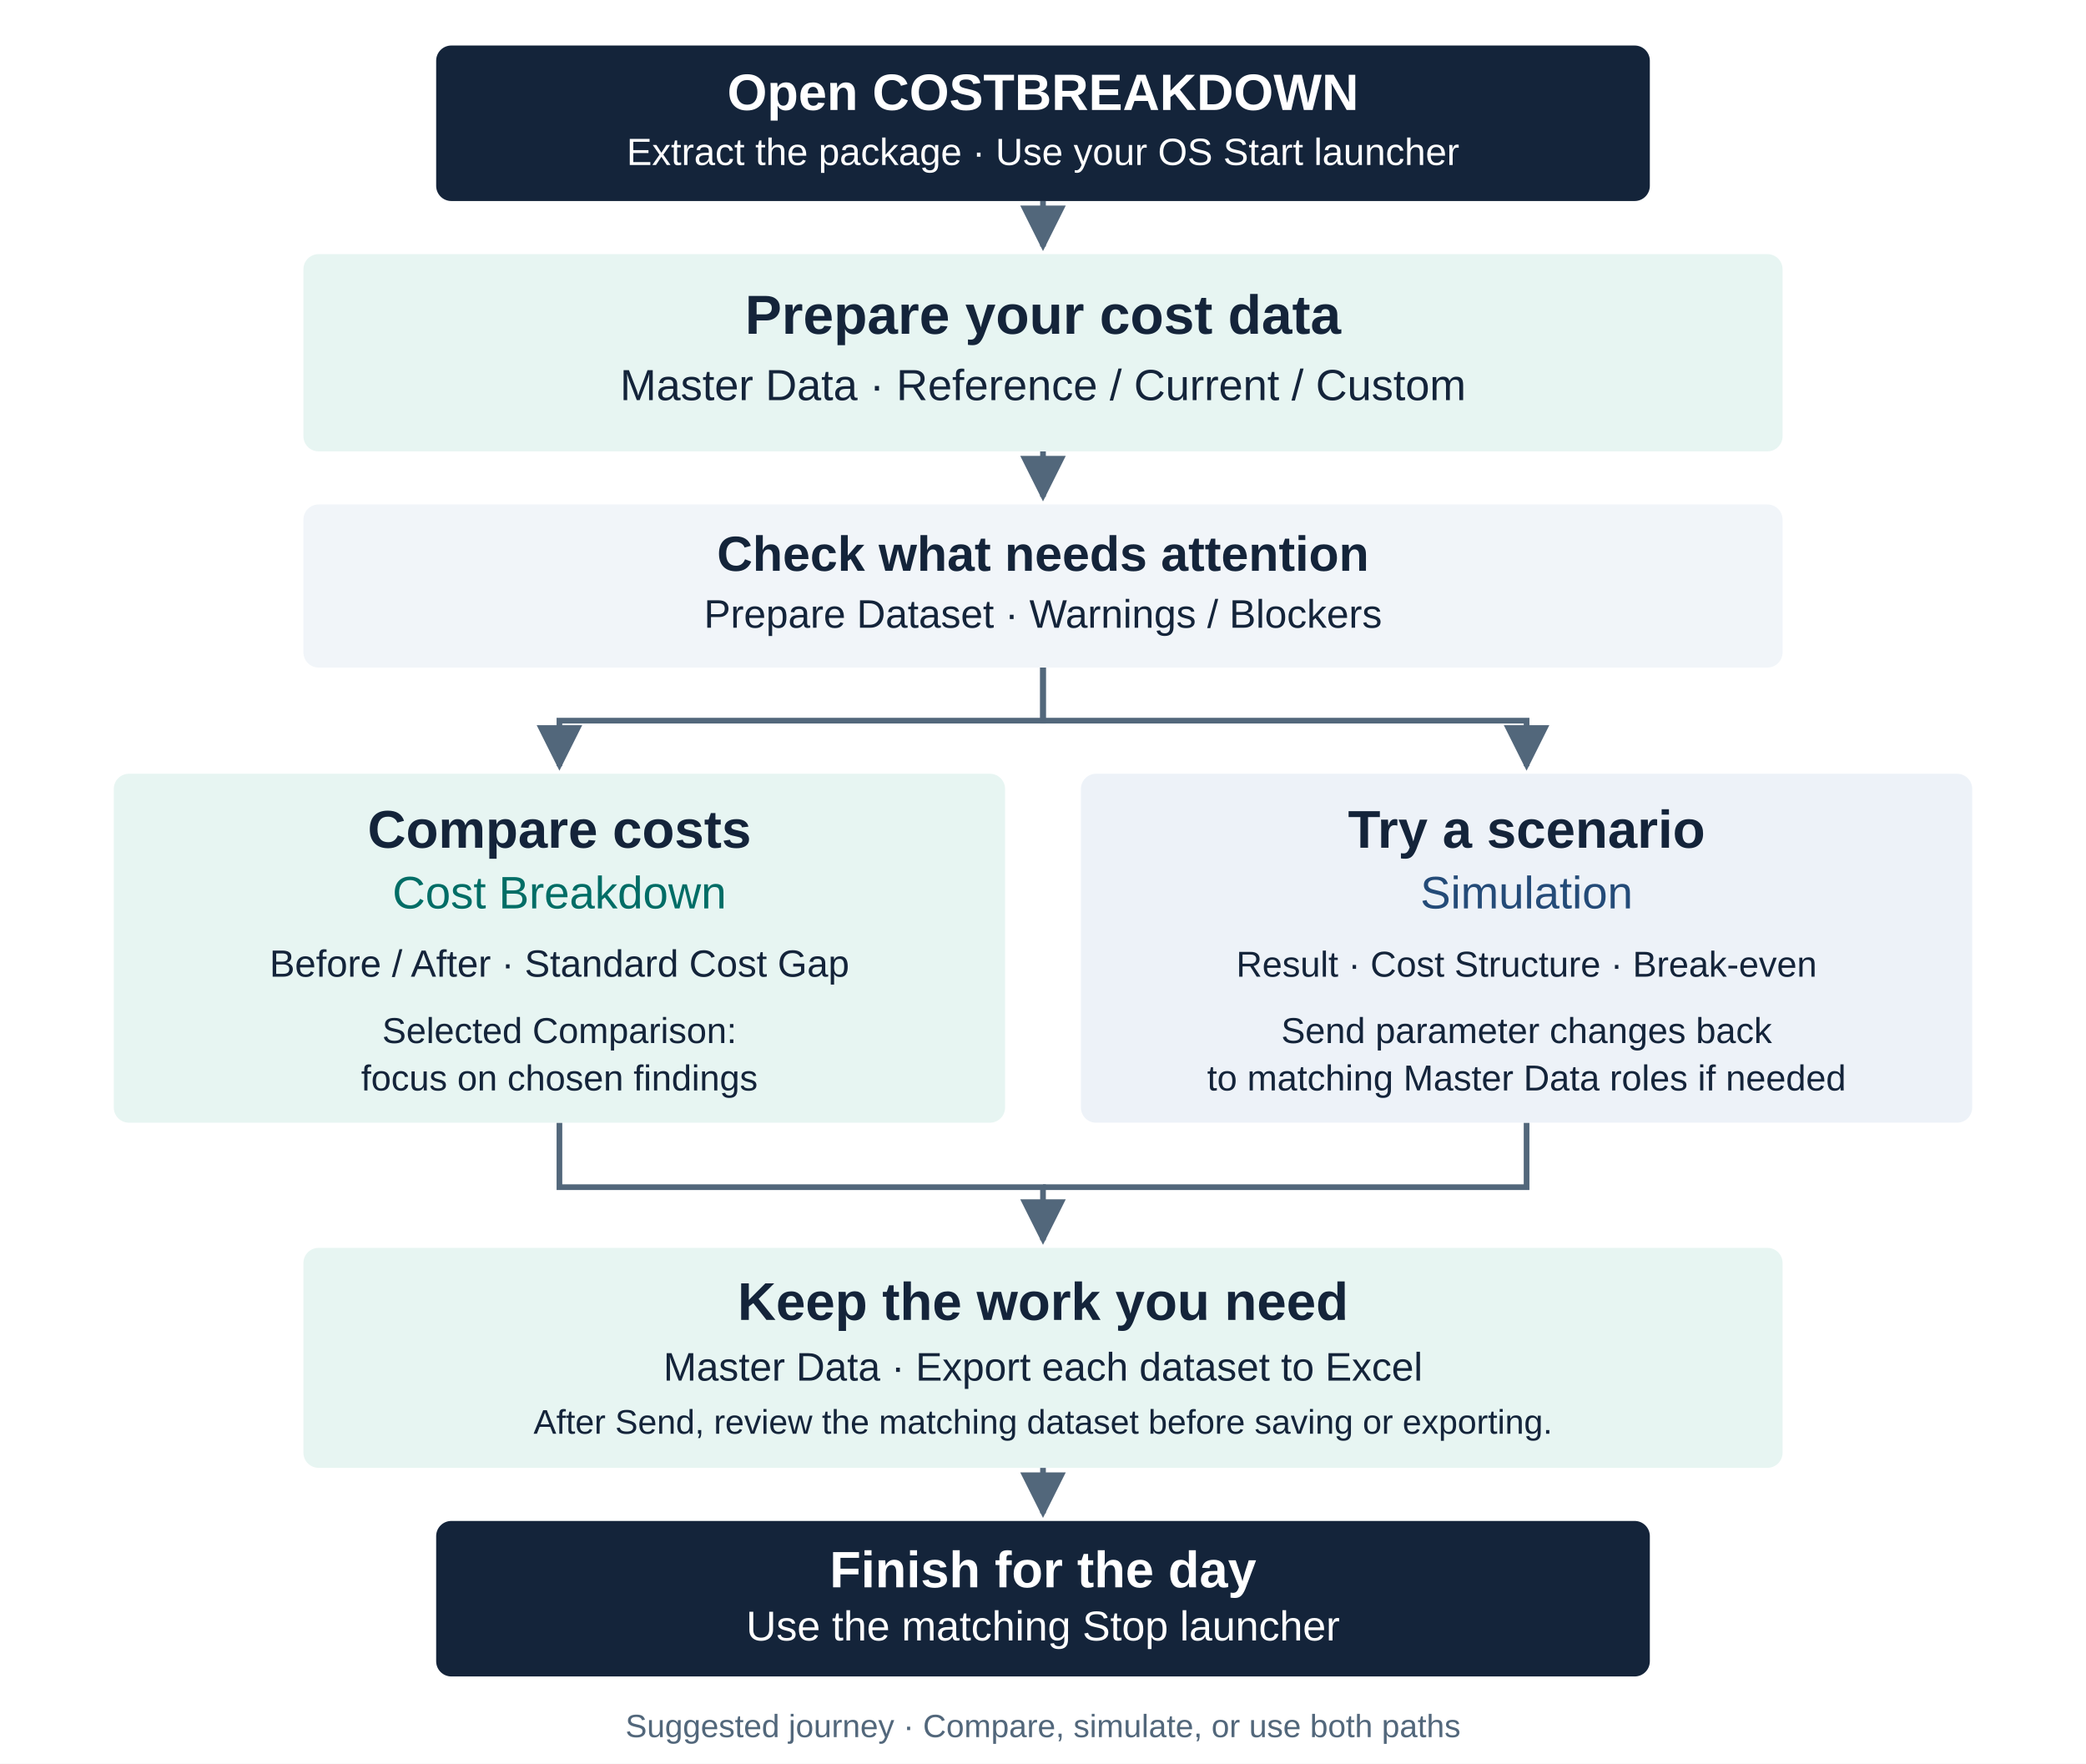
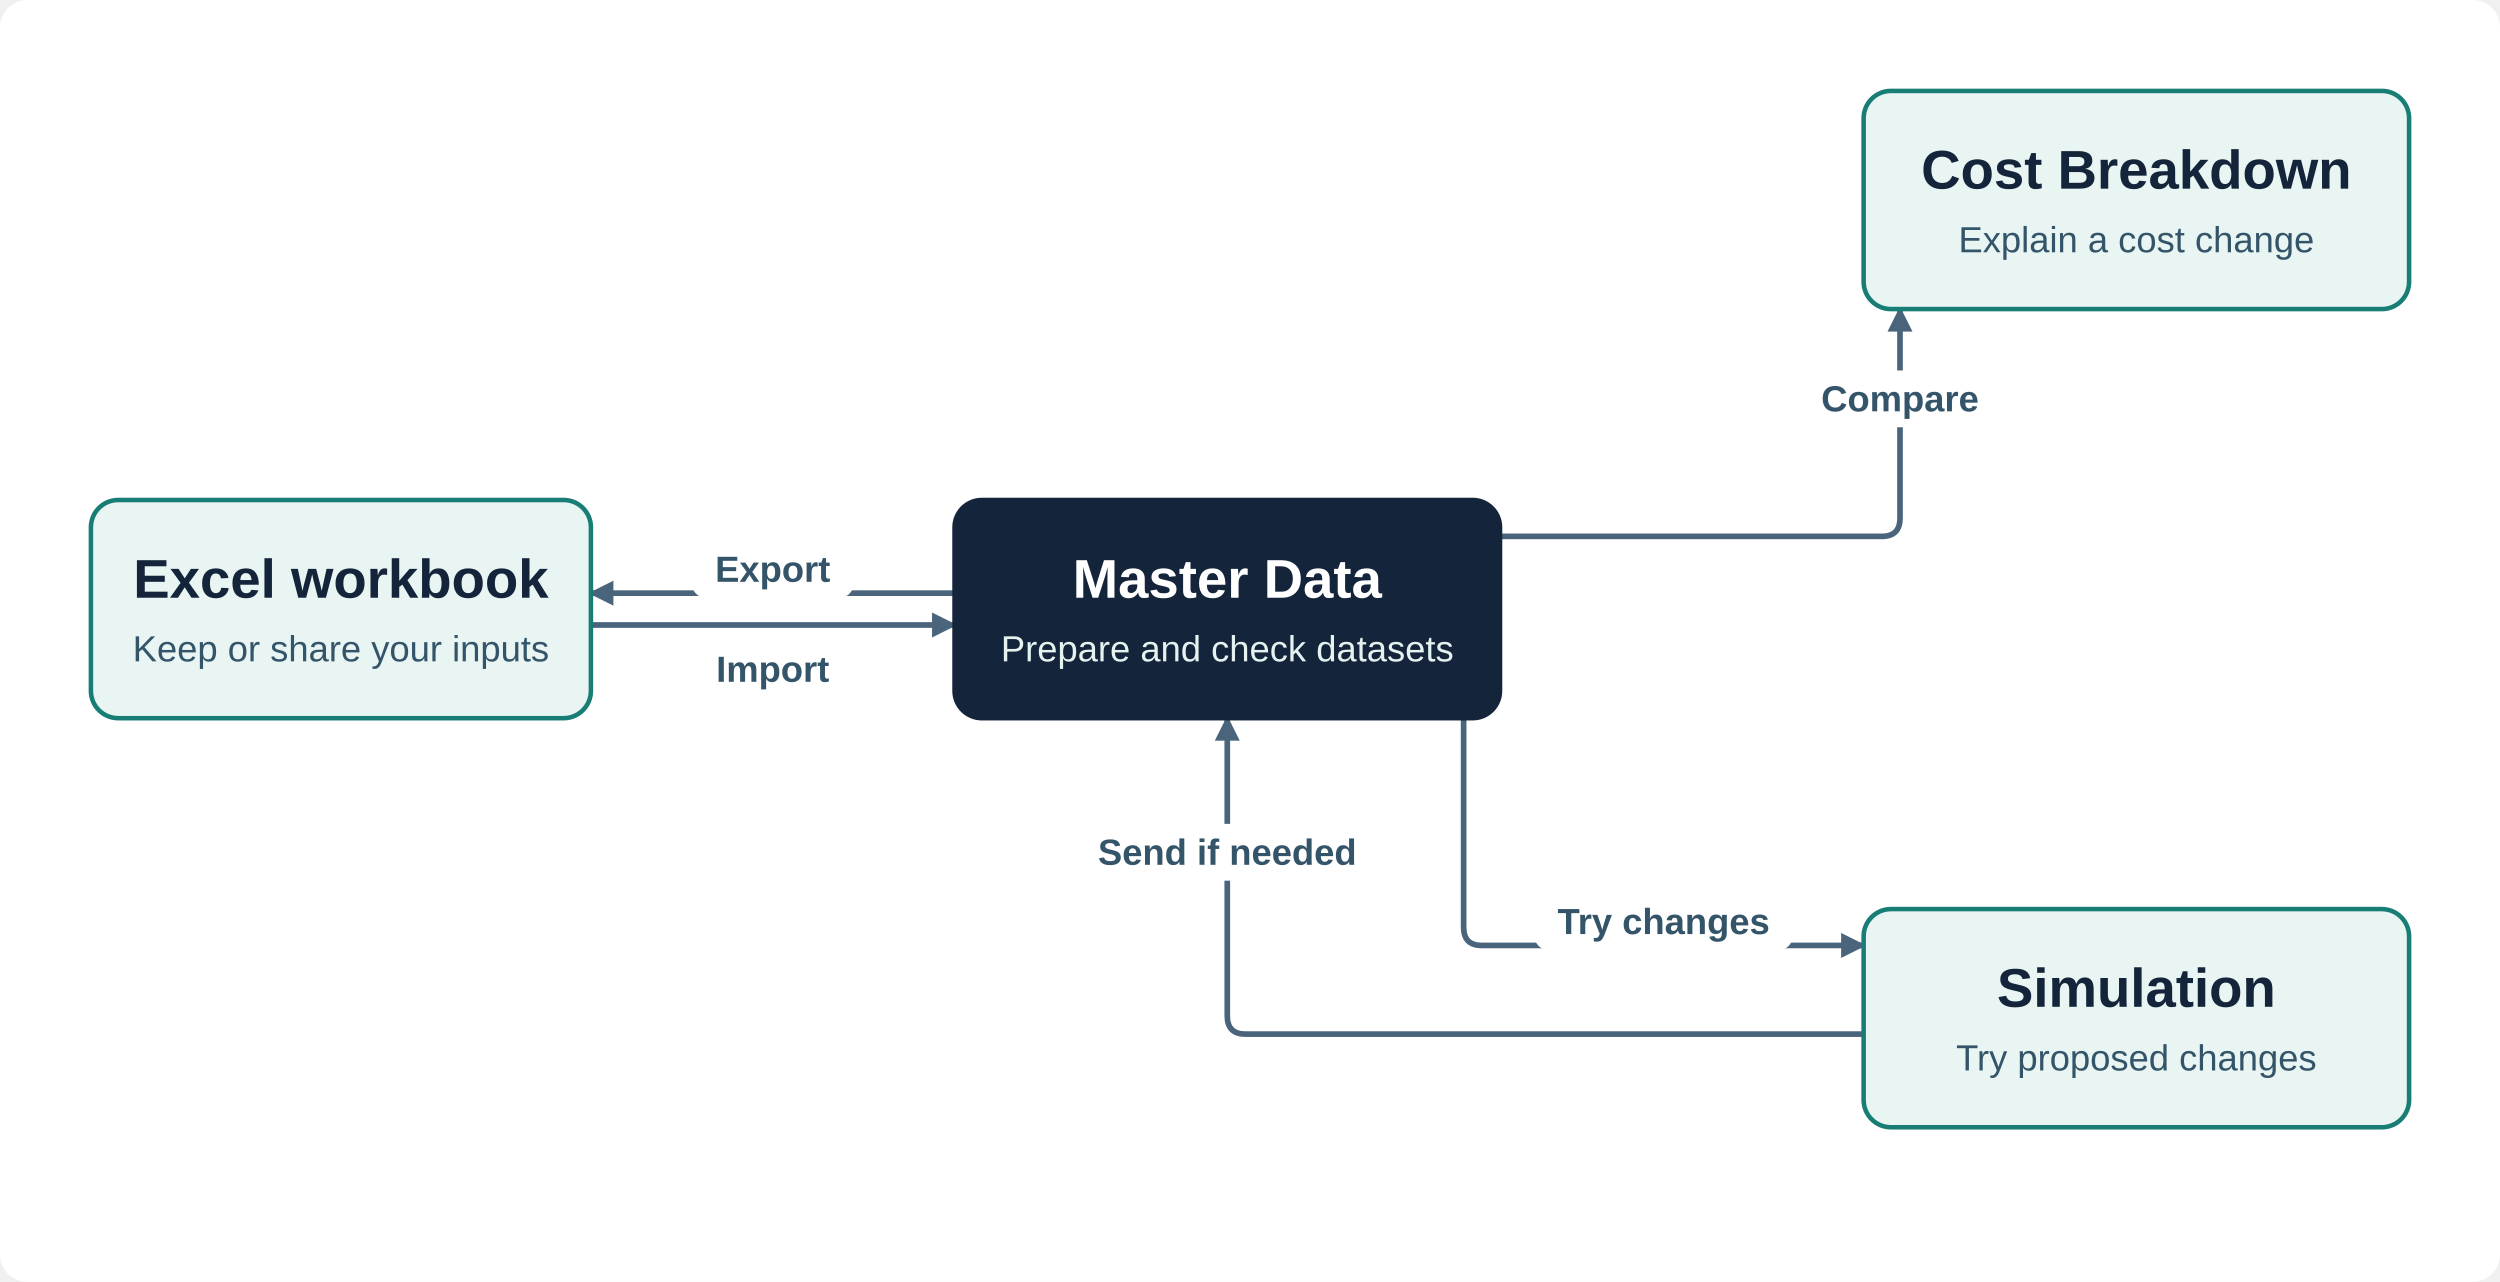
- <svg xmlns="http://www.w3.org/2000/svg" width="1100" height="930" viewBox="0 0 1100 930" role="img" aria-labelledby="title desc">
+ <svg xmlns="http://www.w3.org/2000/svg" viewBox="0 0 1100 564" width="1100" height="564" role="img" aria-labelledby="title description" font-family="Segoe UI, Arial, sans-serif">
  <defs>
-     <marker id="arrow" viewBox="0 0 10 10" refX="9" refY="5" markerWidth="8" markerHeight="8" orient="auto-start-reverse">
-       <path d="M0 0 L10 5 L0 10 Z" fill="#52677b" />
+     <marker id="arrow" viewBox="0 0 10 10" refX="9" refY="5" markerWidth="11" markerHeight="11" markerUnits="userSpaceOnUse" orient="auto-start-reverse">
+       <path d="M 0 0 L 10 5 L 0 10 Z" fill="#49647b" />
    </marker>
  </defs>
-   <rect width="1100" height="930" fill="#ffffff" />
-   <g fill="none" stroke="#52677b" stroke-width="3" marker-end="url(#arrow)">
-     <path d="M550 106 V130" />
-     <path d="M550 238 V262" />
-     <path d="M550 352 V380 H295 V404" />
-     <path d="M550 352 V380 H805 V404" />
-     <path d="M295 592 V626 H550 V654" />
-     <path d="M805 592 V626 H550" marker-end="none" />
-     <path d="M550 774 V798" />
-   </g>
-   <g font-family="Segoe UI,Arial,sans-serif" text-anchor="middle" fill="#14243a">
-     <rect x="230" y="24" width="640" height="82" rx="8" fill="#14243a" />
-     <text x="550" y="58" font-size="27" font-weight="700" fill="#ffffff">Open COSTBREAKDOWN</text>
-     <text x="550" y="87" font-size="20" fill="#ffffff">Extract the package · Use your OS Start launcher</text>
-     <rect x="160" y="134" width="780" height="104" rx="8" fill="#e7f5f2" />
-     <text x="550" y="176" font-size="29" font-weight="700">Prepare your cost data</text>
-     <text x="550" y="211" font-size="23">Master Data · Reference / Current / Custom</text>
-     <rect x="160" y="266" width="780" height="86" rx="8" fill="#f1f5f9" />
-     <text x="550" y="301" font-size="26" font-weight="700">Check what needs attention</text>
-     <text x="550" y="331" font-size="21">Prepare Dataset · Warnings / Blockers</text>
-     <rect x="60" y="408" width="470" height="184" rx="8" fill="#e7f5f2" />
-     <text x="295" y="447" font-size="28" font-weight="700">Compare costs</text>
-     <text x="295" y="479" font-size="24" fill="#006d66">Cost Breakdown</text>
-     <text x="295" y="515" font-size="20">Before / After · Standard Cost Gap</text>
-     <text x="295" y="550" font-size="19">Selected Comparison:</text>
-     <text x="295" y="575" font-size="19">focus on chosen findings</text>
-     <rect x="570" y="408" width="470" height="184" rx="8" fill="#edf2f8" />
-     <text x="805" y="447" font-size="28" font-weight="700">Try a scenario</text>
-     <text x="805" y="479" font-size="24" fill="#244b78">Simulation</text>
-     <text x="805" y="515" font-size="19">Result · Cost Structure · Break-even</text>
-     <text x="805" y="550" font-size="19">Send parameter changes back</text>
-     <text x="805" y="575" font-size="19">to matching Master Data roles if needed</text>
-     <rect x="160" y="658" width="780" height="116" rx="8" fill="#e7f5f2" />
-     <text x="550" y="696" font-size="28" font-weight="700">Keep the work you need</text>
-     <text x="550" y="728" font-size="21">Master Data · Export each dataset to Excel</text>
-     <text x="550" y="756" font-size="18">After Send, review the matching dataset before saving or exporting.</text>
-     <rect x="230" y="802" width="640" height="82" rx="8" fill="#14243a" />
-     <text x="550" y="837" font-size="27" font-weight="700" fill="#ffffff">Finish for the day</text>
-     <text x="550" y="865" font-size="22" fill="#ffffff">Use the matching Stop launcher</text>
-     <text x="550" y="916" font-size="17" fill="#52677b">Suggested journey · Compare, simulate, or use both paths</text>
-   </g>
+   <rect width="1100" height="564" fill="#ffffff" rx="12" />
+   <path d="M 260 275 L 420 275" fill="none" stroke="#49647b" stroke-width="2.5" stroke-linecap="round" stroke-linejoin="round" marker-end="url(#arrow)" />
+   <path d="M 420 261 L 260 261" fill="none" stroke="#49647b" stroke-width="2.5" stroke-linecap="round" stroke-linejoin="round" marker-end="url(#arrow)" />
+   <path d="M 660 236 L 828 236 Q 836 236 836 228 L 836 136" fill="none" stroke="#49647b" stroke-width="2.5" stroke-linecap="round" stroke-linejoin="round" marker-end="url(#arrow)" />
+   <path d="M 644 316 L 644 408 Q 644 416 652 416 L 820 416" fill="none" stroke="#49647b" stroke-width="2.5" stroke-linecap="round" stroke-linejoin="round" marker-end="url(#arrow)" />
+   <path d="M 820 455 L 548 455 Q 540 455 540 447 L 540 316" fill="none" stroke="#49647b" stroke-width="2.5" stroke-linecap="round" stroke-linejoin="round" marker-end="url(#arrow)" />
+   <rect x="40.0" y="220.0" width="220.0" height="96.0" rx="12" fill="#e8f5f2" stroke="#187d75" stroke-width="2" />
+   <text x="150.0" y="263.0" font-size="24" fill="#14243a" font-weight="600" text-anchor="middle">Excel workbook</text>
+   <text x="150.0" y="291.0" font-size="16" fill="#345469" font-weight="400" text-anchor="middle">Keep or share your inputs</text>
+   <rect x="420.0" y="220.0" width="240.0" height="96.0" rx="12" fill="#14243a" stroke="#14243a" stroke-width="2" />
+   <text x="540.0" y="263.0" font-size="24" fill="#ffffff" font-weight="600" text-anchor="middle">Master Data</text>
+   <text x="540.0" y="291.0" font-size="16" fill="#e5f2f0" font-weight="400" text-anchor="middle">Prepare and check datasets</text>
+   <rect x="820.0" y="40.0" width="240.0" height="96.0" rx="12" fill="#e8f5f2" stroke="#187d75" stroke-width="2" />
+   <text x="940.0" y="83.0" font-size="24" fill="#14243a" font-weight="600" text-anchor="middle">Cost Breakdown</text>
+   <text x="940.0" y="111.0" font-size="16" fill="#345469" font-weight="400" text-anchor="middle">Explain a cost change</text>
+   <rect x="820.0" y="400.0" width="240.0" height="96.0" rx="12" fill="#e8f5f2" stroke="#187d75" stroke-width="2" />
+   <text x="940.0" y="443.0" font-size="24" fill="#14243a" font-weight="600" text-anchor="middle">Simulation</text>
+   <text x="940.0" y="471.0" font-size="16" fill="#345469" font-weight="400" text-anchor="middle">Try proposed changes</text>
+   <rect x="304.5" y="282.0" width="71.0" height="25" fill="#ffffff" rx="6" />
+   <text x="340.0" y="300.0" font-size="16" fill="#345469" font-weight="600" text-anchor="middle">Import</text>
+   <rect x="304.5" y="238.0" width="71.0" height="25" fill="#ffffff" rx="6" />
+   <text x="340.0" y="256.0" font-size="16" fill="#345469" font-weight="600" text-anchor="middle">Export</text>
+   <rect x="796.25" y="163.0" width="79.5" height="25" fill="#ffffff" rx="6" />
+   <text x="836.0" y="181.0" font-size="16" fill="#345469" font-weight="600" text-anchor="middle">Compare</text>
+   <rect x="675.25" y="393.0" width="113.5" height="25" fill="#ffffff" rx="6" />
+   <text x="732.0" y="411.0" font-size="16" fill="#345469" font-weight="600" text-anchor="middle">Try changes</text>
+   <rect x="470.5" y="362.5" width="139.0" height="25" fill="#ffffff" rx="6" />
+   <text x="540.0" y="380.5" font-size="16" fill="#345469" font-weight="600" text-anchor="middle">Send if needed</text>
</svg>
